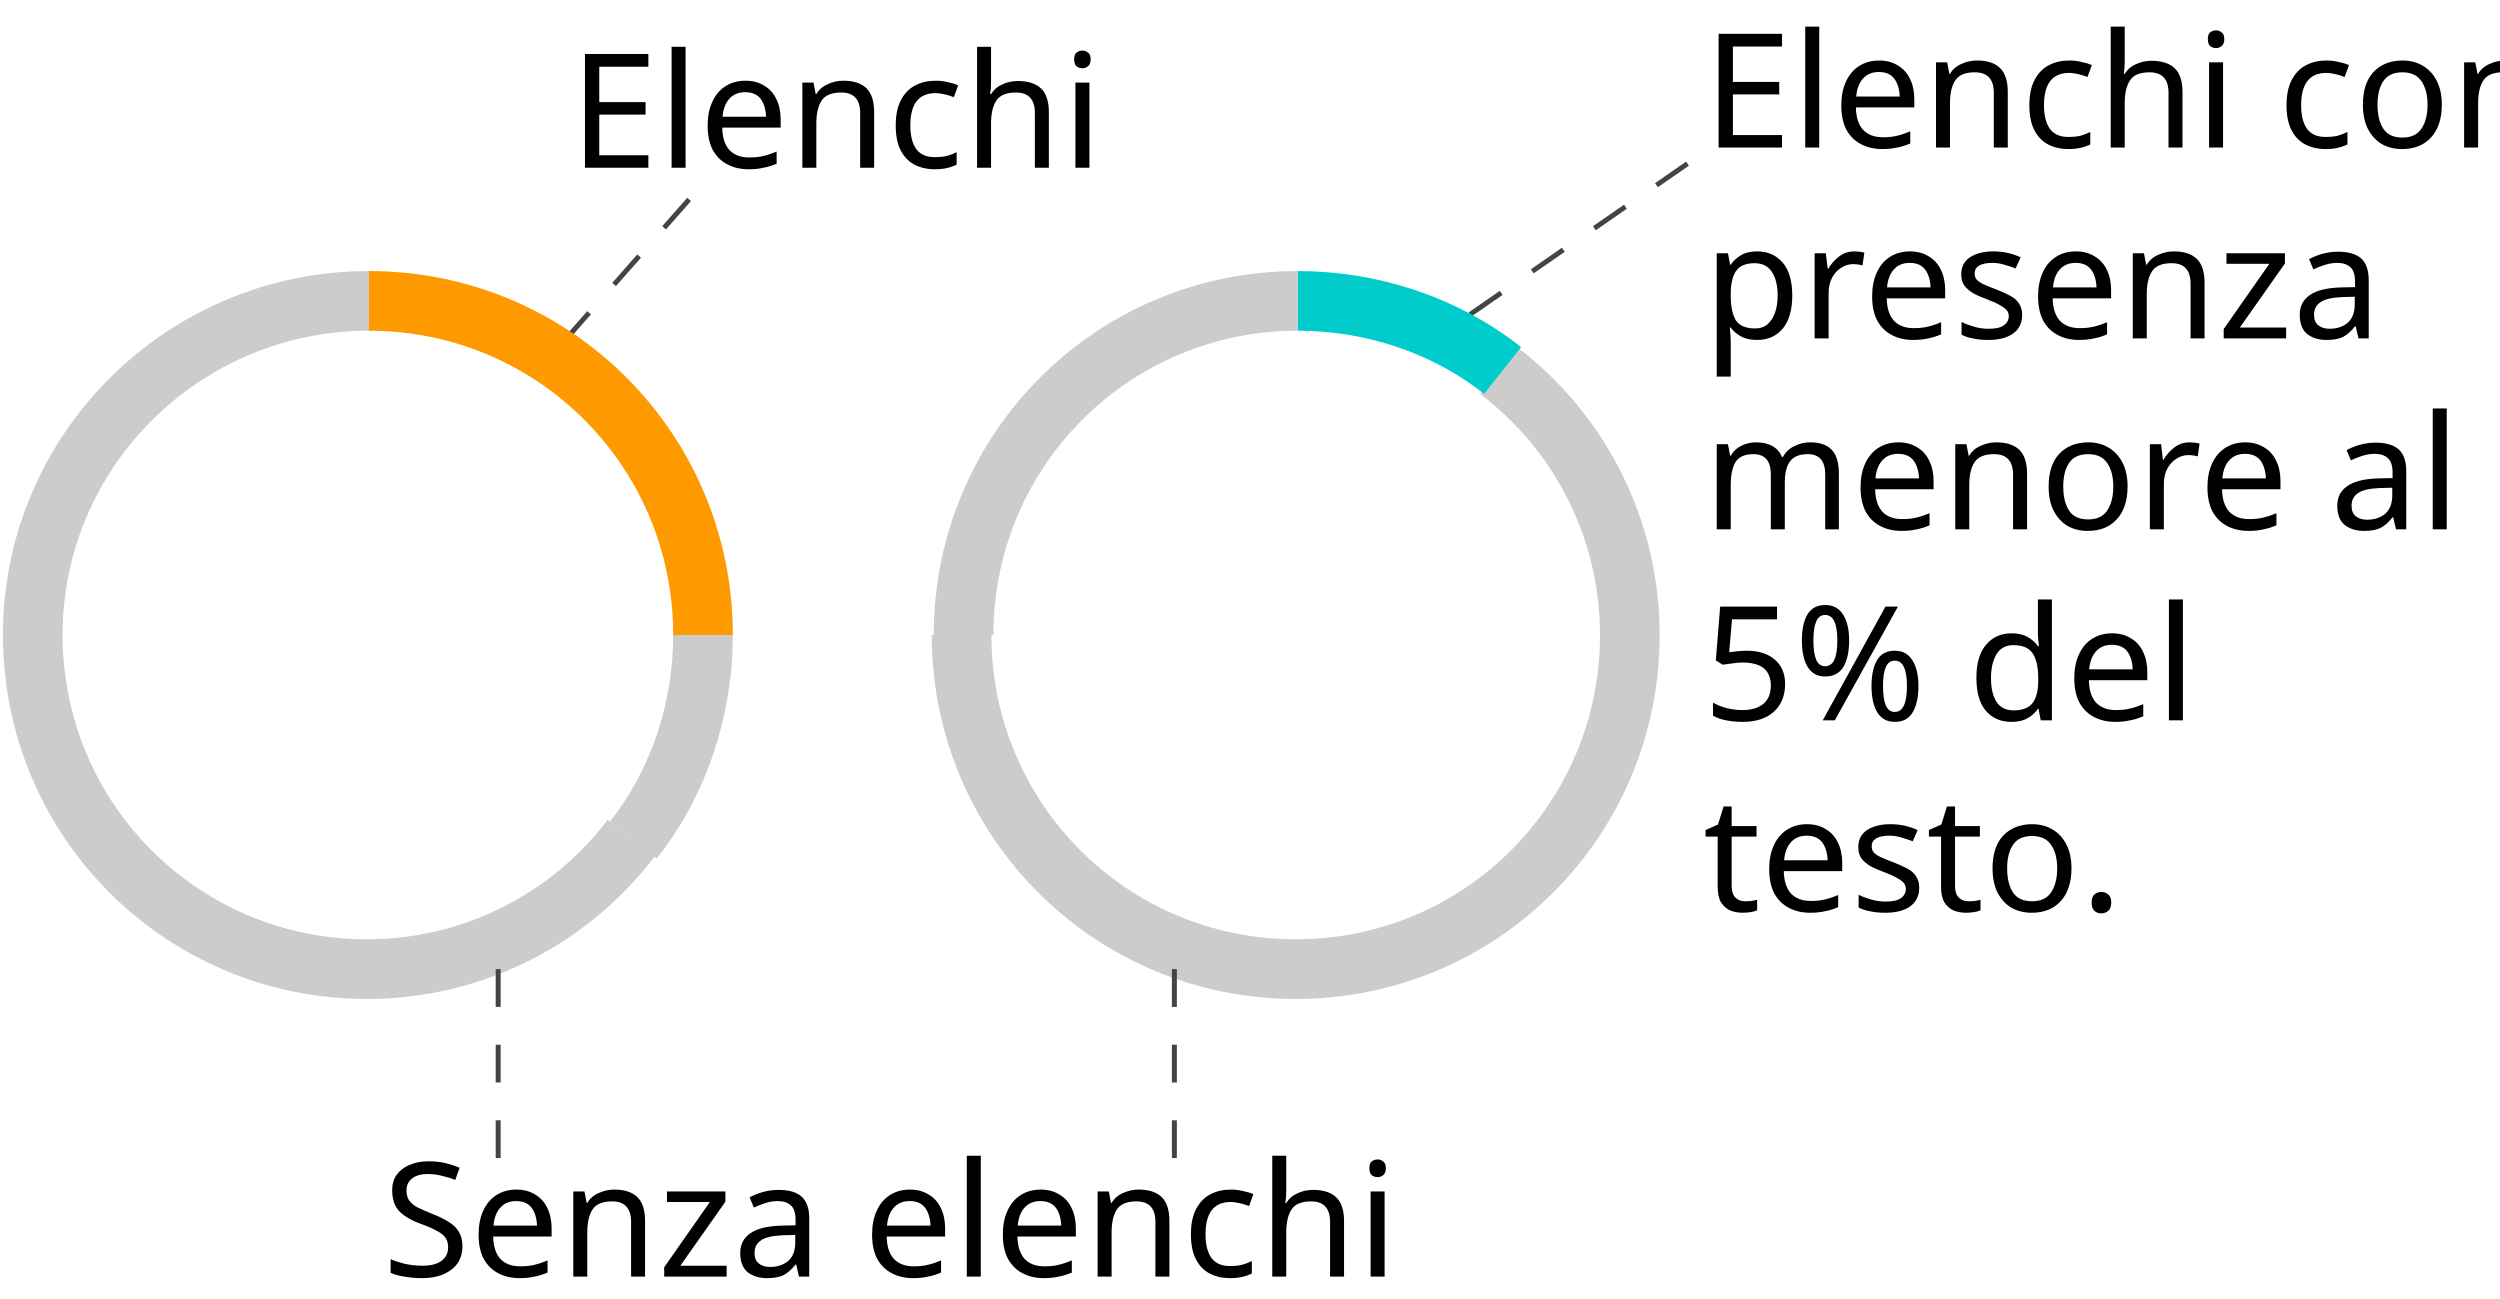
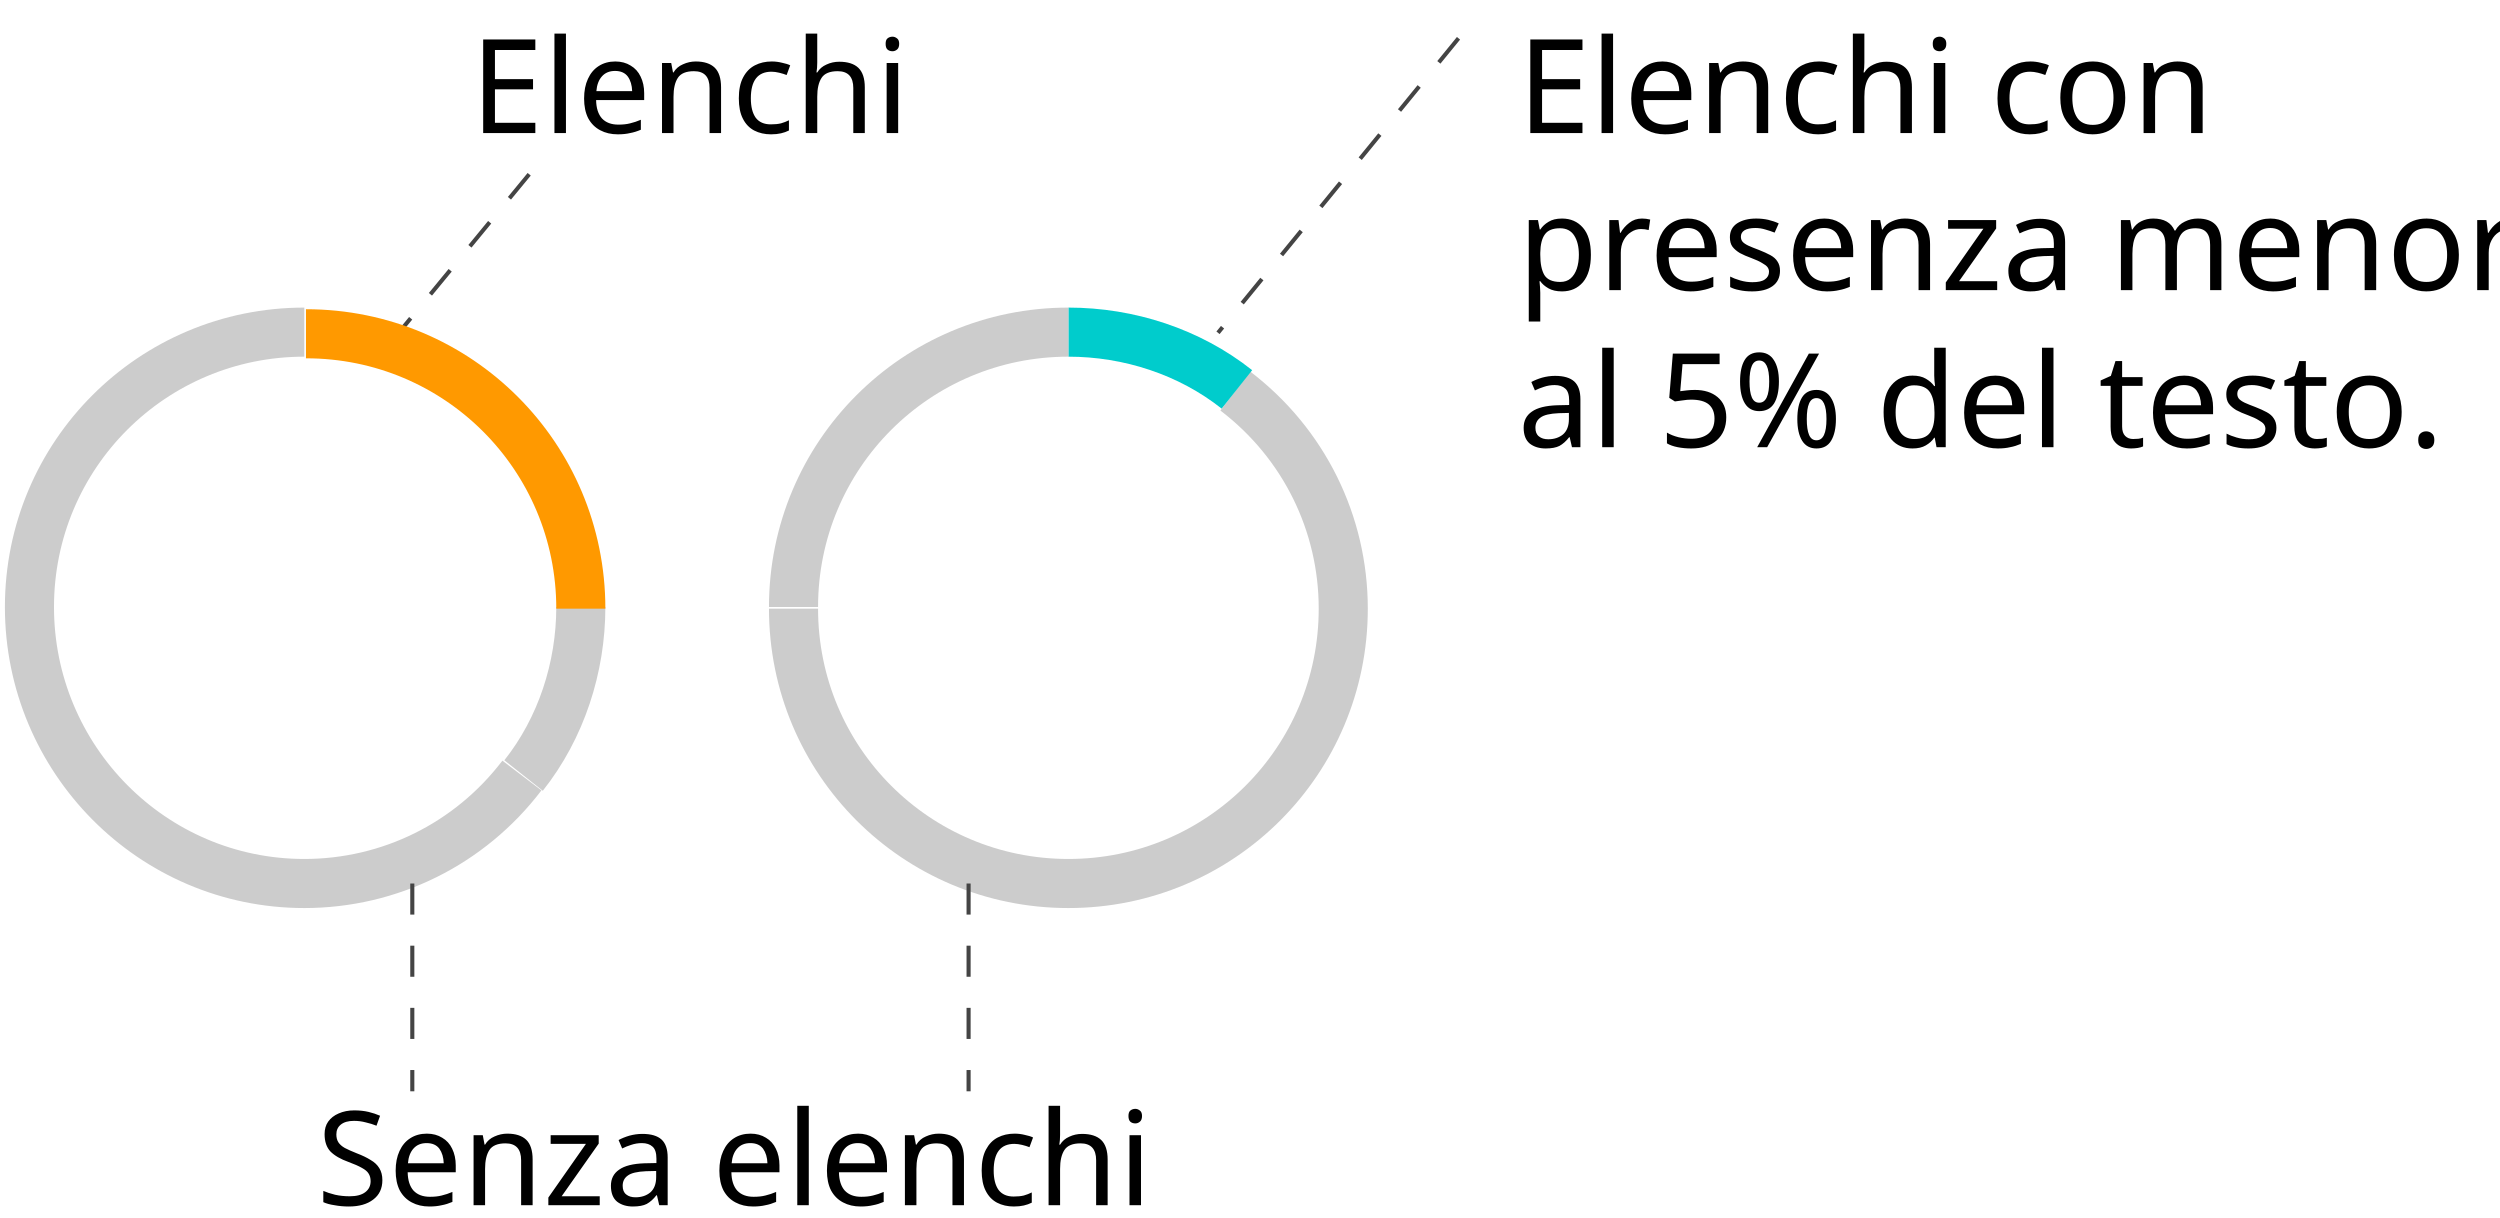
- <svg xmlns="http://www.w3.org/2000/svg" version="1.1" x="0px" y="0px" viewBox="0 0 125.7 65.3" style="enable-background:new 0 0 125.7 65.3;" xml:space="preserve">
+ <svg xmlns="http://www.w3.org/2000/svg" version="1.1" id="Layer_1" x="0px" y="0px" viewBox="0 0 152.8 74.4" style="enable-background:new 0 0 152.8 74.4;" xml:space="preserve">
  <style type="text/css">
- 	.st0{fill:none;stroke:#000000;stroke-width:3.021;stroke-miterlimit:10;}
- 	.st1{fill:none;stroke:#444444;stroke-width:0.25;stroke-dasharray:1.9,1.9;}
- 	.st2{fill:none;stroke:#000000;stroke-width:3.021;stroke-miterlimit:10;}
- 	.st3{fill:none;stroke:#FFA500;stroke-width:3.025;stroke-miterlimit:10;}
- 	.st4{font-family:'HKGrotesk-Regular';}
- 	.st5{font-size:8px;}
- 	.st6{fill:none;stroke:#FFCC33;stroke-width:3.025;stroke-miterlimit:10;}
- 	.st7{fill:none;stroke:#CCCCCC;stroke-width:3;stroke-miterlimit:10;}
- 	.st8{fill:none;stroke:#FF9900;stroke-width:3;stroke-miterlimit:10;}
- 	.st9{fill:none;stroke:#00CCCC;stroke-width:3;stroke-miterlimit:10;}
- 	.st10{fill:none;}
+ 	.st0{fill:none;stroke:#444444;stroke-width:0.25;stroke-dasharray:1.9,1.9;}
+ 	.st1{fill:none;stroke:#000000;stroke-width:3.021;stroke-miterlimit:10;}
+ 	.st2{fill:none;stroke:#FFA500;stroke-width:3.025;stroke-miterlimit:10;}
+ 	.st3{font-family:'HKGrotesk-Regular';}
+ 	.st4{font-size:8px;}
+ 	.st5{fill:none;stroke:#FFCC33;stroke-width:3.025;stroke-miterlimit:10;}
+ 	.st6{fill:none;stroke:#CCCCCC;stroke-width:3;stroke-miterlimit:10;}
+ 	.st7{fill:none;stroke:#FF9900;stroke-width:3;stroke-miterlimit:10;}
+ 	.st8{fill:none;stroke:#00CCCC;stroke-width:3;stroke-miterlimit:10;}
</style>
-   <g id="Layer_1">
-     <path class="st0" d="M144.4,110.5" />
-     <g id="Group_278" transform="translate(-0.152 -5.072)">
-       <g id="Group-3">
-         <path id="Path-6" class="st1" d="M34.8,15.1l-6,6.8" />
+   <g id="Group_299" transform="translate(1.5)">
+     <g id="Group-3" transform="translate(22.644 9.551)">
+       <path id="Path-6" class="st0" d="M8.2,1.1l-7.9,9.6" />
+     </g>
+     <g id="Group-3-2" transform="translate(72.644 1.24)">
+       <path id="Path-6-2" class="st0" d="M15,1.1l-14.7,18" />
+     </g>
+     <path id="Path_120" class="st1" d="M78.6,43.2" />
+     <path id="Path_121" class="st1" d="M7.5,30.2" />
+     <path id="Path_122" class="st2" d="M62.6,47.8" />
+     <path id="Path_123" class="st2" d="M8.1,23.5" />
+     <g id="Group_273" transform="translate(26.954 1.24)">
+       <g id="Group_272">
+         <text transform="matrix(1 0 0 1 0.2969 6.8925)" class="st3 st4">Elenchi</text>
      </g>
-       <g id="Group-3-2" transform="translate(-3)">
-         <path id="Path-6-2" class="st1" d="M88,13.3l-12.4,8.6" />
+     </g>
+     <g id="Group_277" transform="translate(17.558 65.531)">
+       <g id="Group_276">
+         <text transform="matrix(1 0 0 1 0.2969 8.1323)" class="st3 st4">Senza elenchi</text>
      </g>
-       <path id="Path_120" class="st2" d="M80.2,50" />
-       <path id="Path_121" class="st2" d="M9,37.1" />
-       <path id="Path_122" class="st3" d="M64.1,54.6" />
-       <path id="Path_123" class="st3" d="M9.6,30.3" />
-       <g id="Group_273">
-         <g id="Group_272">
-           <text transform="matrix(1 0 0 1 28.7831 13.5048)" class="st4 st5">Elenchi</text>
-         </g>
-       </g>
-       <g id="Group_277">
-         <g id="Group_276">
-           <text transform="matrix(1 0 0 1 19.3871 69.259)" class="st4 st5">Senza elenchi</text>
-         </g>
-       </g>
-       <path id="Path_124" class="st6" d="M56.4,30.3" />
-       <path id="Path_125" class="st7" d="M18.7,20.2C9.4,20.2,1.8,27.7,1.8,37s7.5,16.8,16.8,16.8c5.2,0,10.1-2.4,13.3-6.6" />
-       <path id="Path_126" class="st7" d="M32,47.3c2.3-2.9,3.5-6.6,3.5-10.3" />
-       <path id="Path_127" class="st8" d="M35.5,37c0-9.3-7.5-16.8-16.8-16.8" />
-       <path id="Path_128" class="st7" d="M48.5,37c0,9.3,7.5,16.8,16.8,16.8c9.3,0,16.8-7.5,16.8-16.8c0-5.2-2.4-10.1-6.6-13.3" />
-       <path id="Path_129" class="st9" d="M75.7,23.7c-2.9-2.3-6.6-3.5-10.3-3.5" />
-       <path id="Path_130" class="st7" d="M65.4,20.2c-9.3,0-16.8,7.5-16.8,16.8" />
-       <line id="Line_132" class="st1" x1="25.2" y1="53.8" x2="25.2" y2="63.3" />
-       <line id="Line_133" class="st1" x1="59.2" y1="53.8" x2="59.2" y2="63.3" />
    </g>
-     <rect x="85.6" y="1.9" class="st10" width="40.4" height="46.6" />
-     <text transform="matrix(1 0 0 1 85.6308 7.4169)">
-       <tspan x="0" y="0" class="st4 st5">Elenchi con </tspan>
-       <tspan x="0" y="9.6" class="st4 st5">presenza </tspan>
-       <tspan x="0" y="19.2" class="st4 st5">menore al </tspan>
-       <tspan x="0" y="28.8" class="st4 st5">5% del </tspan>
-       <tspan x="0" y="38.4" class="st4 st5">testo.</tspan>
-     </text>
+     <path id="Path_124" class="st5" d="M54.9,23.5" />
+     <path id="Path_125" class="st6" d="M17.1,20.3c-9.3,0-16.8,7.5-16.8,16.8S7.8,54,17.1,54c5.2,0,10.1-2.4,13.3-6.6" />
+     <path id="Path_126" class="st6" d="M30.5,47.4c2.3-2.9,3.5-6.6,3.5-10.3" />
+     <path id="Path_127" class="st7" d="M34,37.2c0-9.3-7.5-16.8-16.8-16.8" />
+     <path id="Path_128" class="st6" d="M47,37.2C47,46.5,54.5,54,63.8,54c9.3,0,16.8-7.5,16.8-16.8c0-5.2-2.4-10.1-6.6-13.3" />
+     <path id="Path_129" class="st8" d="M74.1,23.8c-2.9-2.3-6.6-3.5-10.3-3.5" />
+     <path id="Path_130" class="st6" d="M63.8,20.3c-9.3,0-16.8,7.5-16.8,16.8" />
+     <text transform="matrix(1 0 0 1 91.2509 8.1322)" class="st3 st4">Elenchi con </text>
+     <text transform="matrix(1 0 0 1 91.2509 17.7322)" class="st3 st4">presenza menore </text>
+     <text transform="matrix(1 0 0 1 91.2509 27.3323)" class="st3 st4">al 5% del testo.</text>
+     <line id="Line_132" class="st0" x1="23.7" y1="54" x2="23.7" y2="66.7" />
+     <line id="Line_133" class="st0" x1="57.7" y1="54" x2="57.7" y2="66.7" />
  </g>
-   <g id="Isolation_Mode">
- </g>
</svg>
